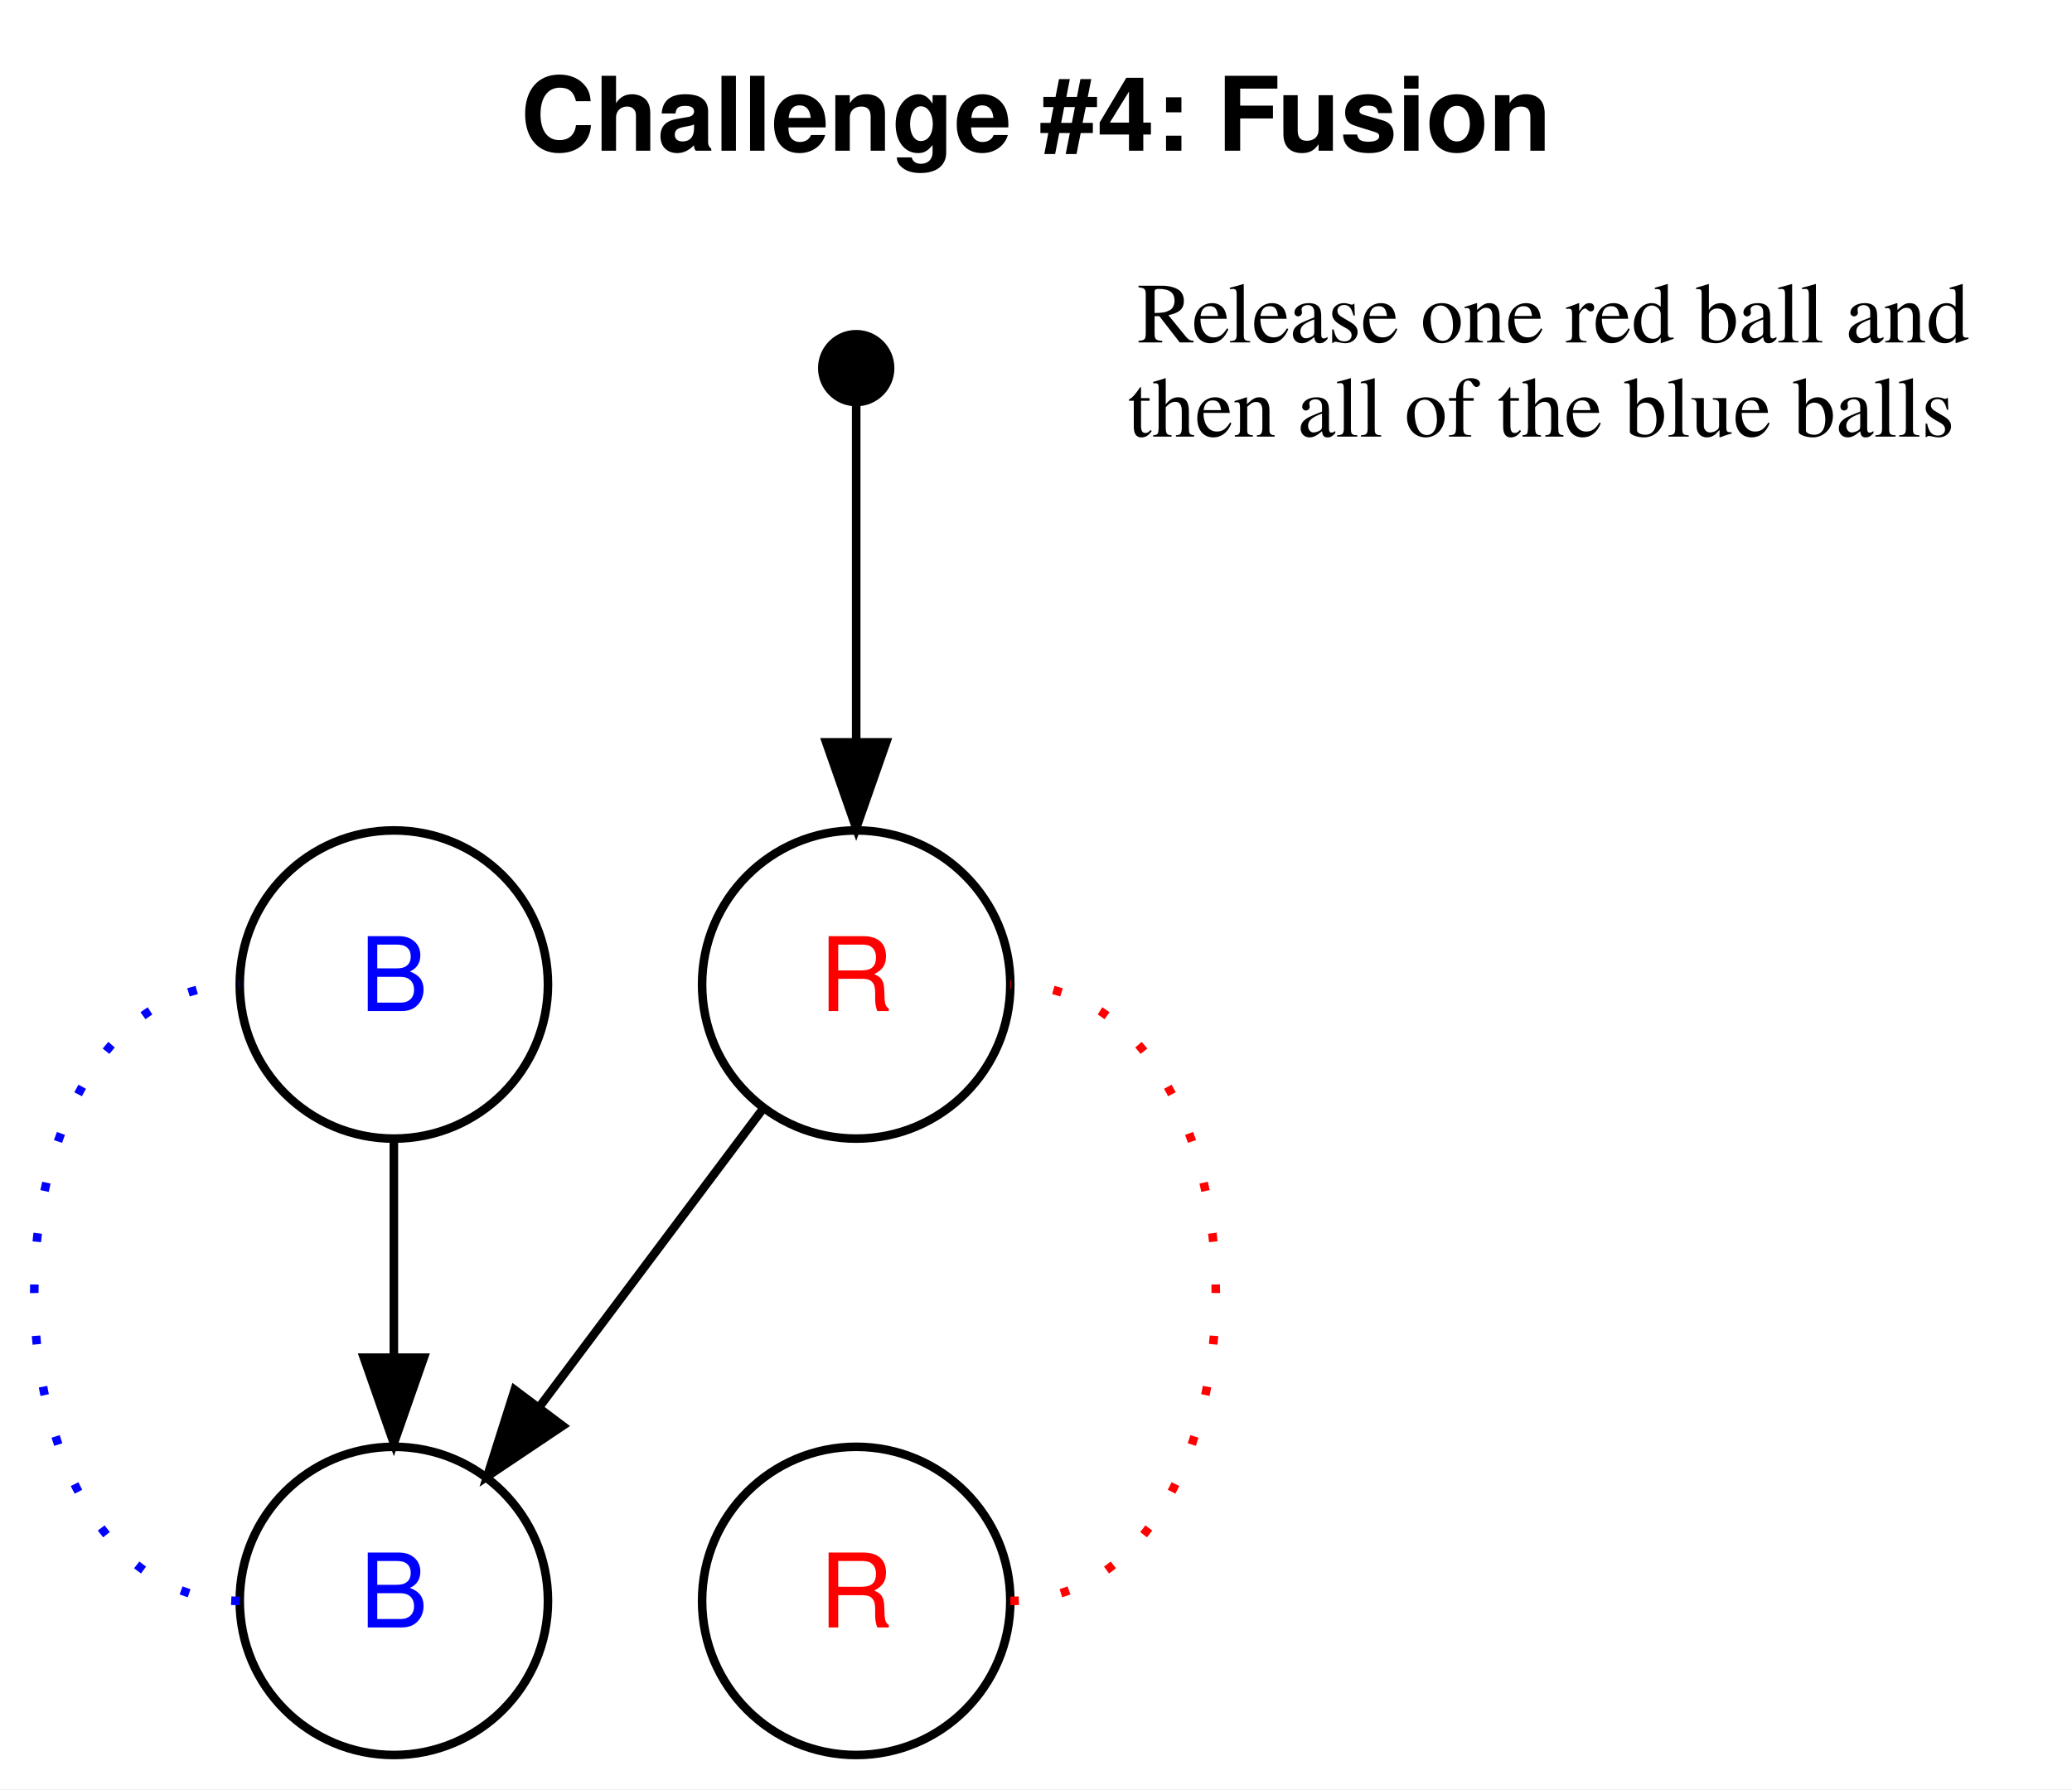
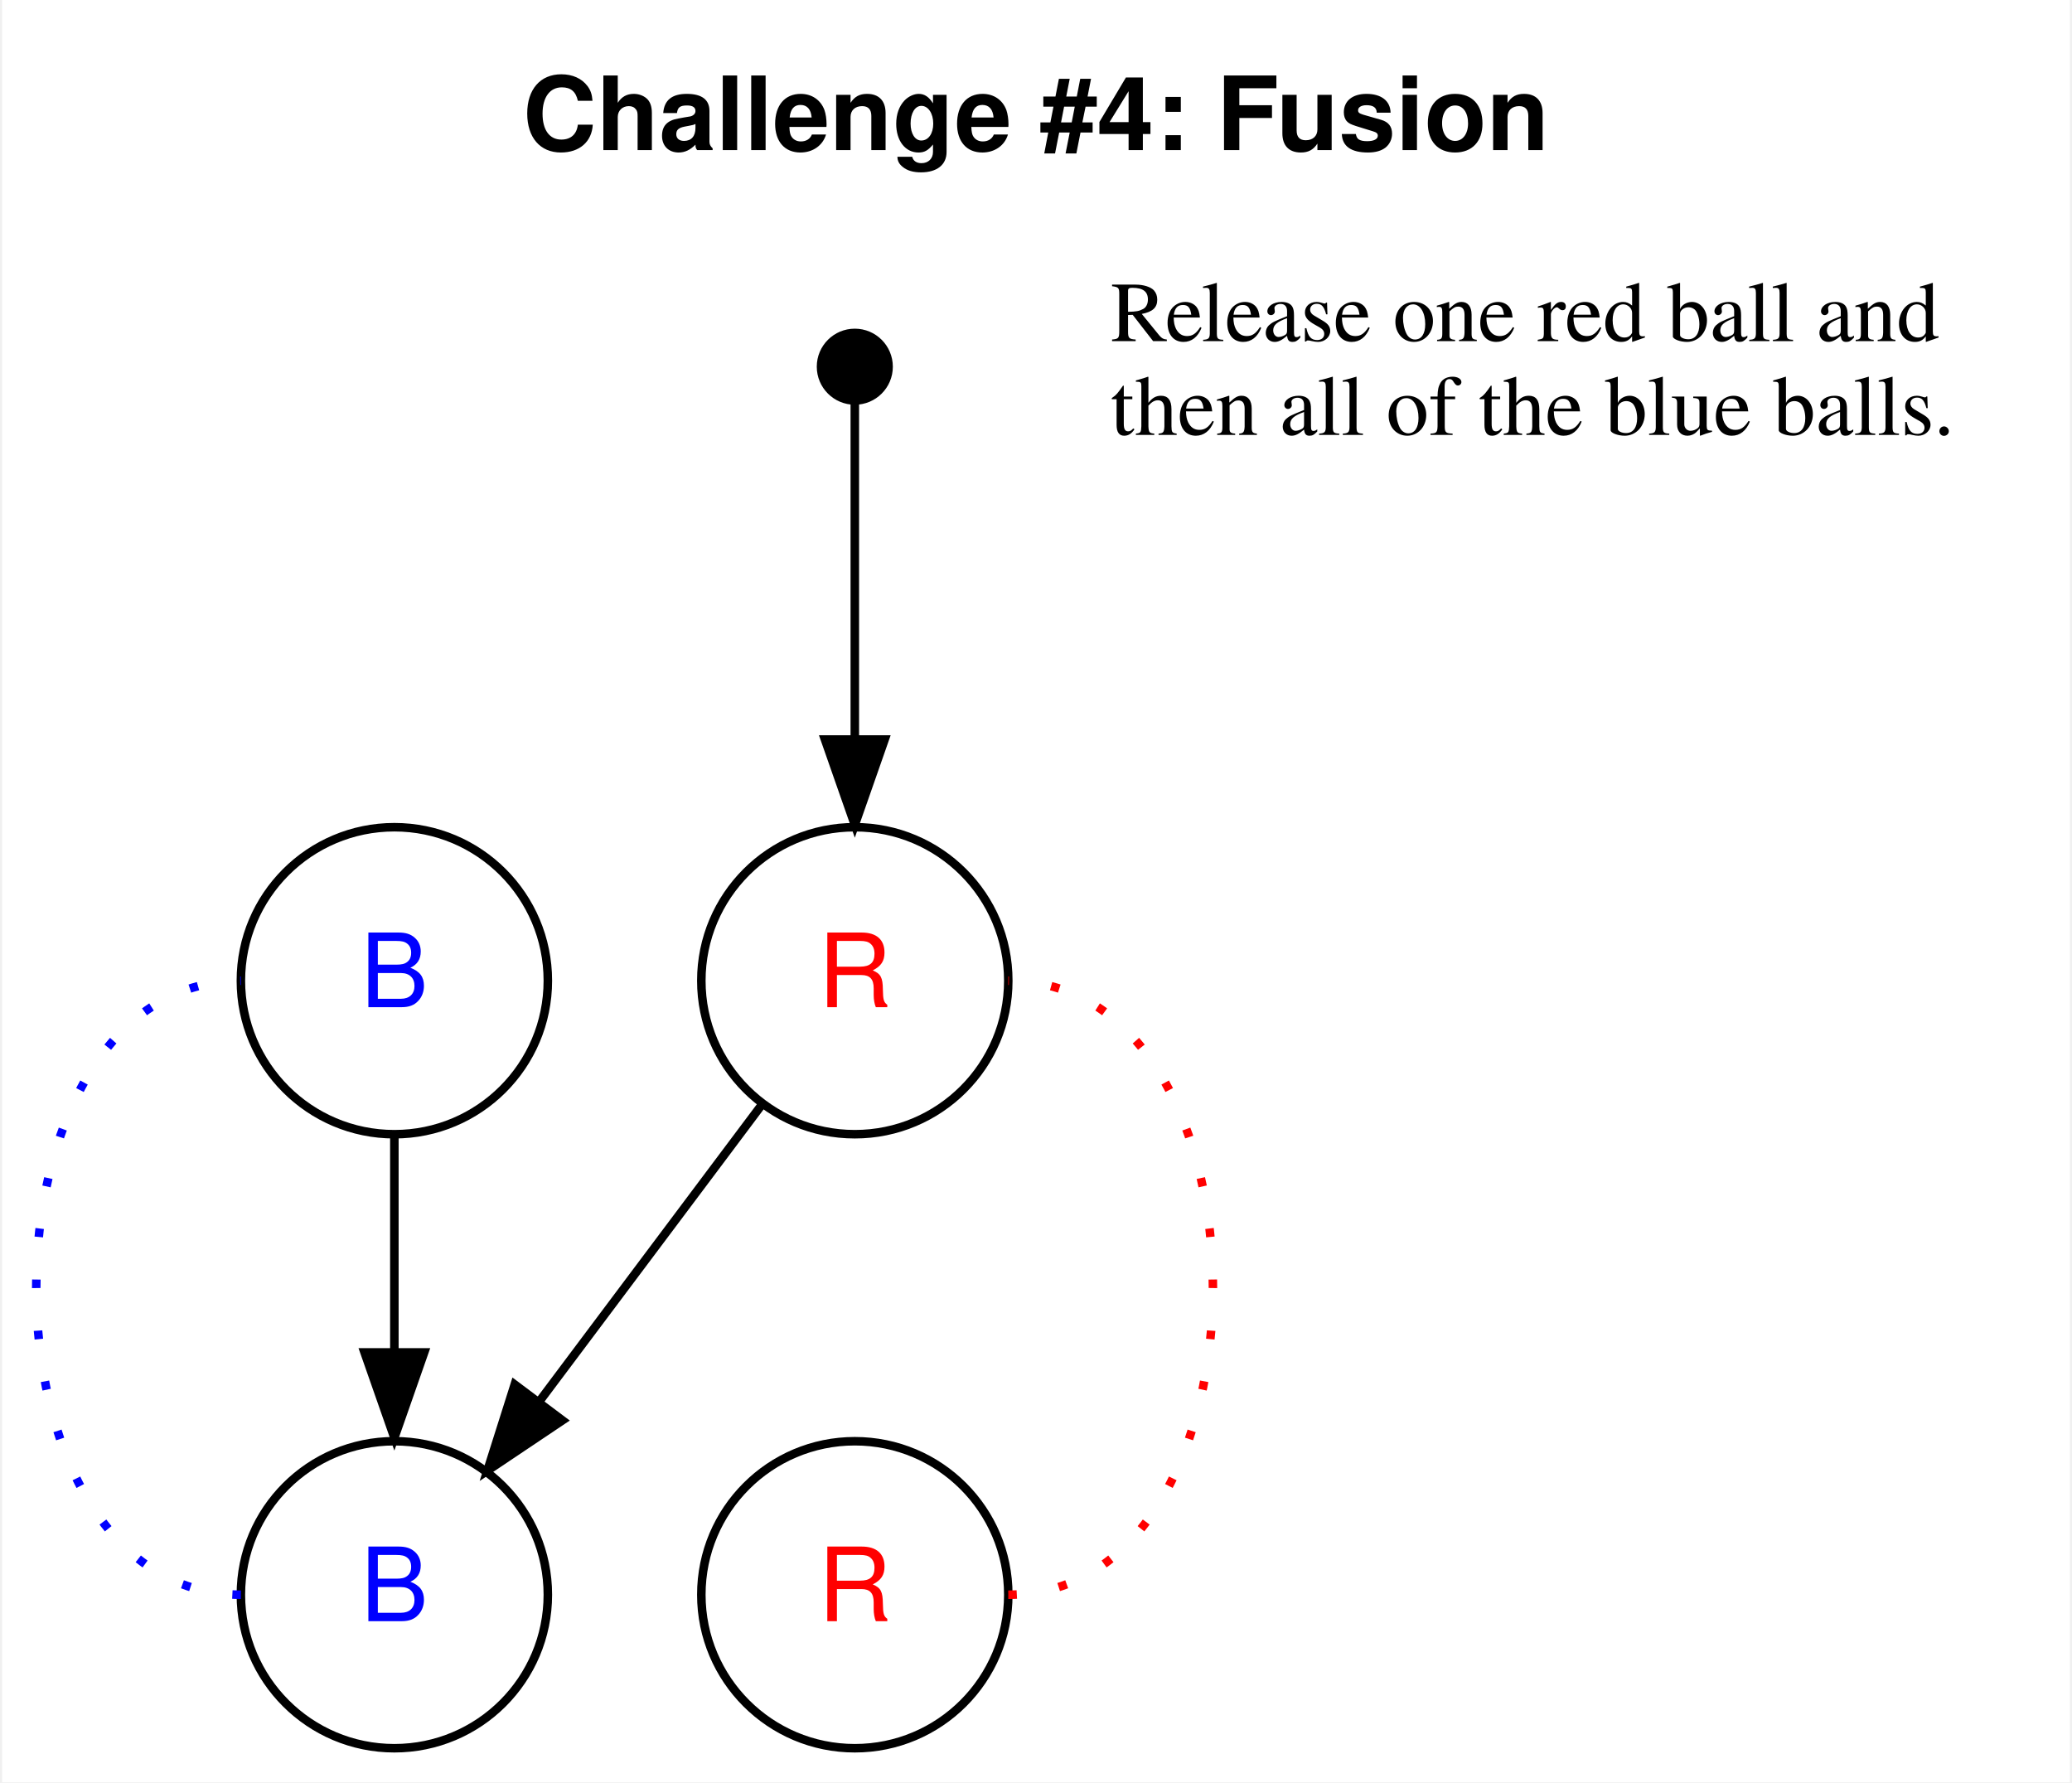
- <svg xmlns="http://www.w3.org/2000/svg" width="242pt" height="209pt" viewBox="0.00 0.00 242.00 209.00">
+ <svg xmlns="http://www.w3.org/2000/svg" width="243pt" height="209pt" viewBox="0.00 0.00 242.50 209.00">
  <g id="graph0" class="graph" transform="scale(1 1) rotate(0) translate(4 205)">
-     <polygon fill="#ffffff" stroke="transparent" points="-4,4 -4,-205 238,-205 238,4 -4,4" />
-     <text text-anchor="middle" x="117" y="-187.4" font-family="Helvetica,sans-Serif" font-weight="bold" font-size="12.00" fill="#000000">Challenge #4: Fusion</text>
+     <polygon fill="#ffffff" stroke="transparent" points="-4,4 -4,-205 238.5,-205 238.5,4 -4,4" />
+     <text text-anchor="middle" x="117.25" y="-187.4" font-family="Helvetica,sans-Serif" font-weight="bold" font-size="12.00" fill="#000000">Challenge #4: Fusion</text>
    <g id="node1" class="node">
      <ellipse fill="#000000" stroke="#000000" cx="96" cy="-162" rx="3.96" ry="3.96" />
    </g>
    <g id="node4" class="node">
      <ellipse fill="none" stroke="#000000" cx="96" cy="-90" rx="18" ry="18" />
      <text text-anchor="middle" x="96" y="-86.9" font-family="Helvetica,sans-Serif" font-size="12.00" fill="#ff0000">R</text>
    </g>
    <g id="edge1" class="edge">
      <path fill="none" stroke="#000000" d="M96,-157.712C96,-150.062 96,-133.472 96,-118.629" />
      <polygon fill="#000000" stroke="#000000" points="99.5,-118.282 96,-108.282 92.5,-118.282 99.5,-118.282" />
    </g>
    <g id="node2" class="node">
      <ellipse fill="none" stroke="#000000" cx="42" cy="-90" rx="18" ry="18" />
      <text text-anchor="middle" x="42" y="-86.9" font-family="Helvetica,sans-Serif" font-size="12.00" fill="#0000ff">B</text>
    </g>
    <g id="node3" class="node">
      <ellipse fill="none" stroke="#000000" cx="42" cy="-18" rx="18" ry="18" />
      <text text-anchor="middle" x="42" y="-14.9" font-family="Helvetica,sans-Serif" font-size="12.00" fill="#0000ff">B</text>
    </g>
    <g id="edge2" class="edge">
      <path fill="none" stroke="#000000" d="M42,-71.831C42,-64.131 42,-54.974 42,-46.417" />
      <polygon fill="#000000" stroke="#000000" points="45.5,-46.413 42,-36.413 38.5,-46.413 45.5,-46.413" />
    </g>
    <g id="edge4" class="edge">
      <path fill="none" stroke="#0000ff" stroke-dasharray="1,5" d="M24,-18C-8,-18 -8,-90 24,-90" />
    </g>
    <g id="node5" class="node">
      <ellipse fill="none" stroke="#000000" cx="96" cy="-18" rx="18" ry="18" />
      <text text-anchor="middle" x="96" y="-14.9" font-family="Helvetica,sans-Serif" font-size="12.00" fill="#ff0000">R</text>
    </g>
    <g id="edge3" class="edge">
      <path fill="none" stroke="#000000" d="M85.072,-75.43C77.607,-65.475 67.563,-52.084 59.053,-40.737" />
      <polygon fill="#000000" stroke="#000000" points="61.712,-38.449 52.911,-32.549 56.111,-42.649 61.712,-38.449" />
    </g>
    <g id="edge5" class="edge">
      <path fill="none" stroke="#ff0000" stroke-dasharray="1,5" d="M114,-18C146,-18 146,-90 114,-90" />
    </g>
    <g id="node6" class="node">
-       <text text-anchor="end" x="226" y="-165" font-family="Times" font-size="10.00" fill="#000000">Release one red ball and</text>
-       <text text-anchor="middle" x="176" y="-154" font-family="Times" font-size="10.00" fill="#000000">then all of the blue balls</text>
+       <text text-anchor="start" x="126" y="-165" font-family="Times" font-size="10.00" fill="#000000">Release one red ball and</text>
+       <text text-anchor="start" x="126" y="-154" font-family="Times" font-size="10.00" fill="#000000">then all of the blue balls.</text>
    </g>
  </g>
</svg>
